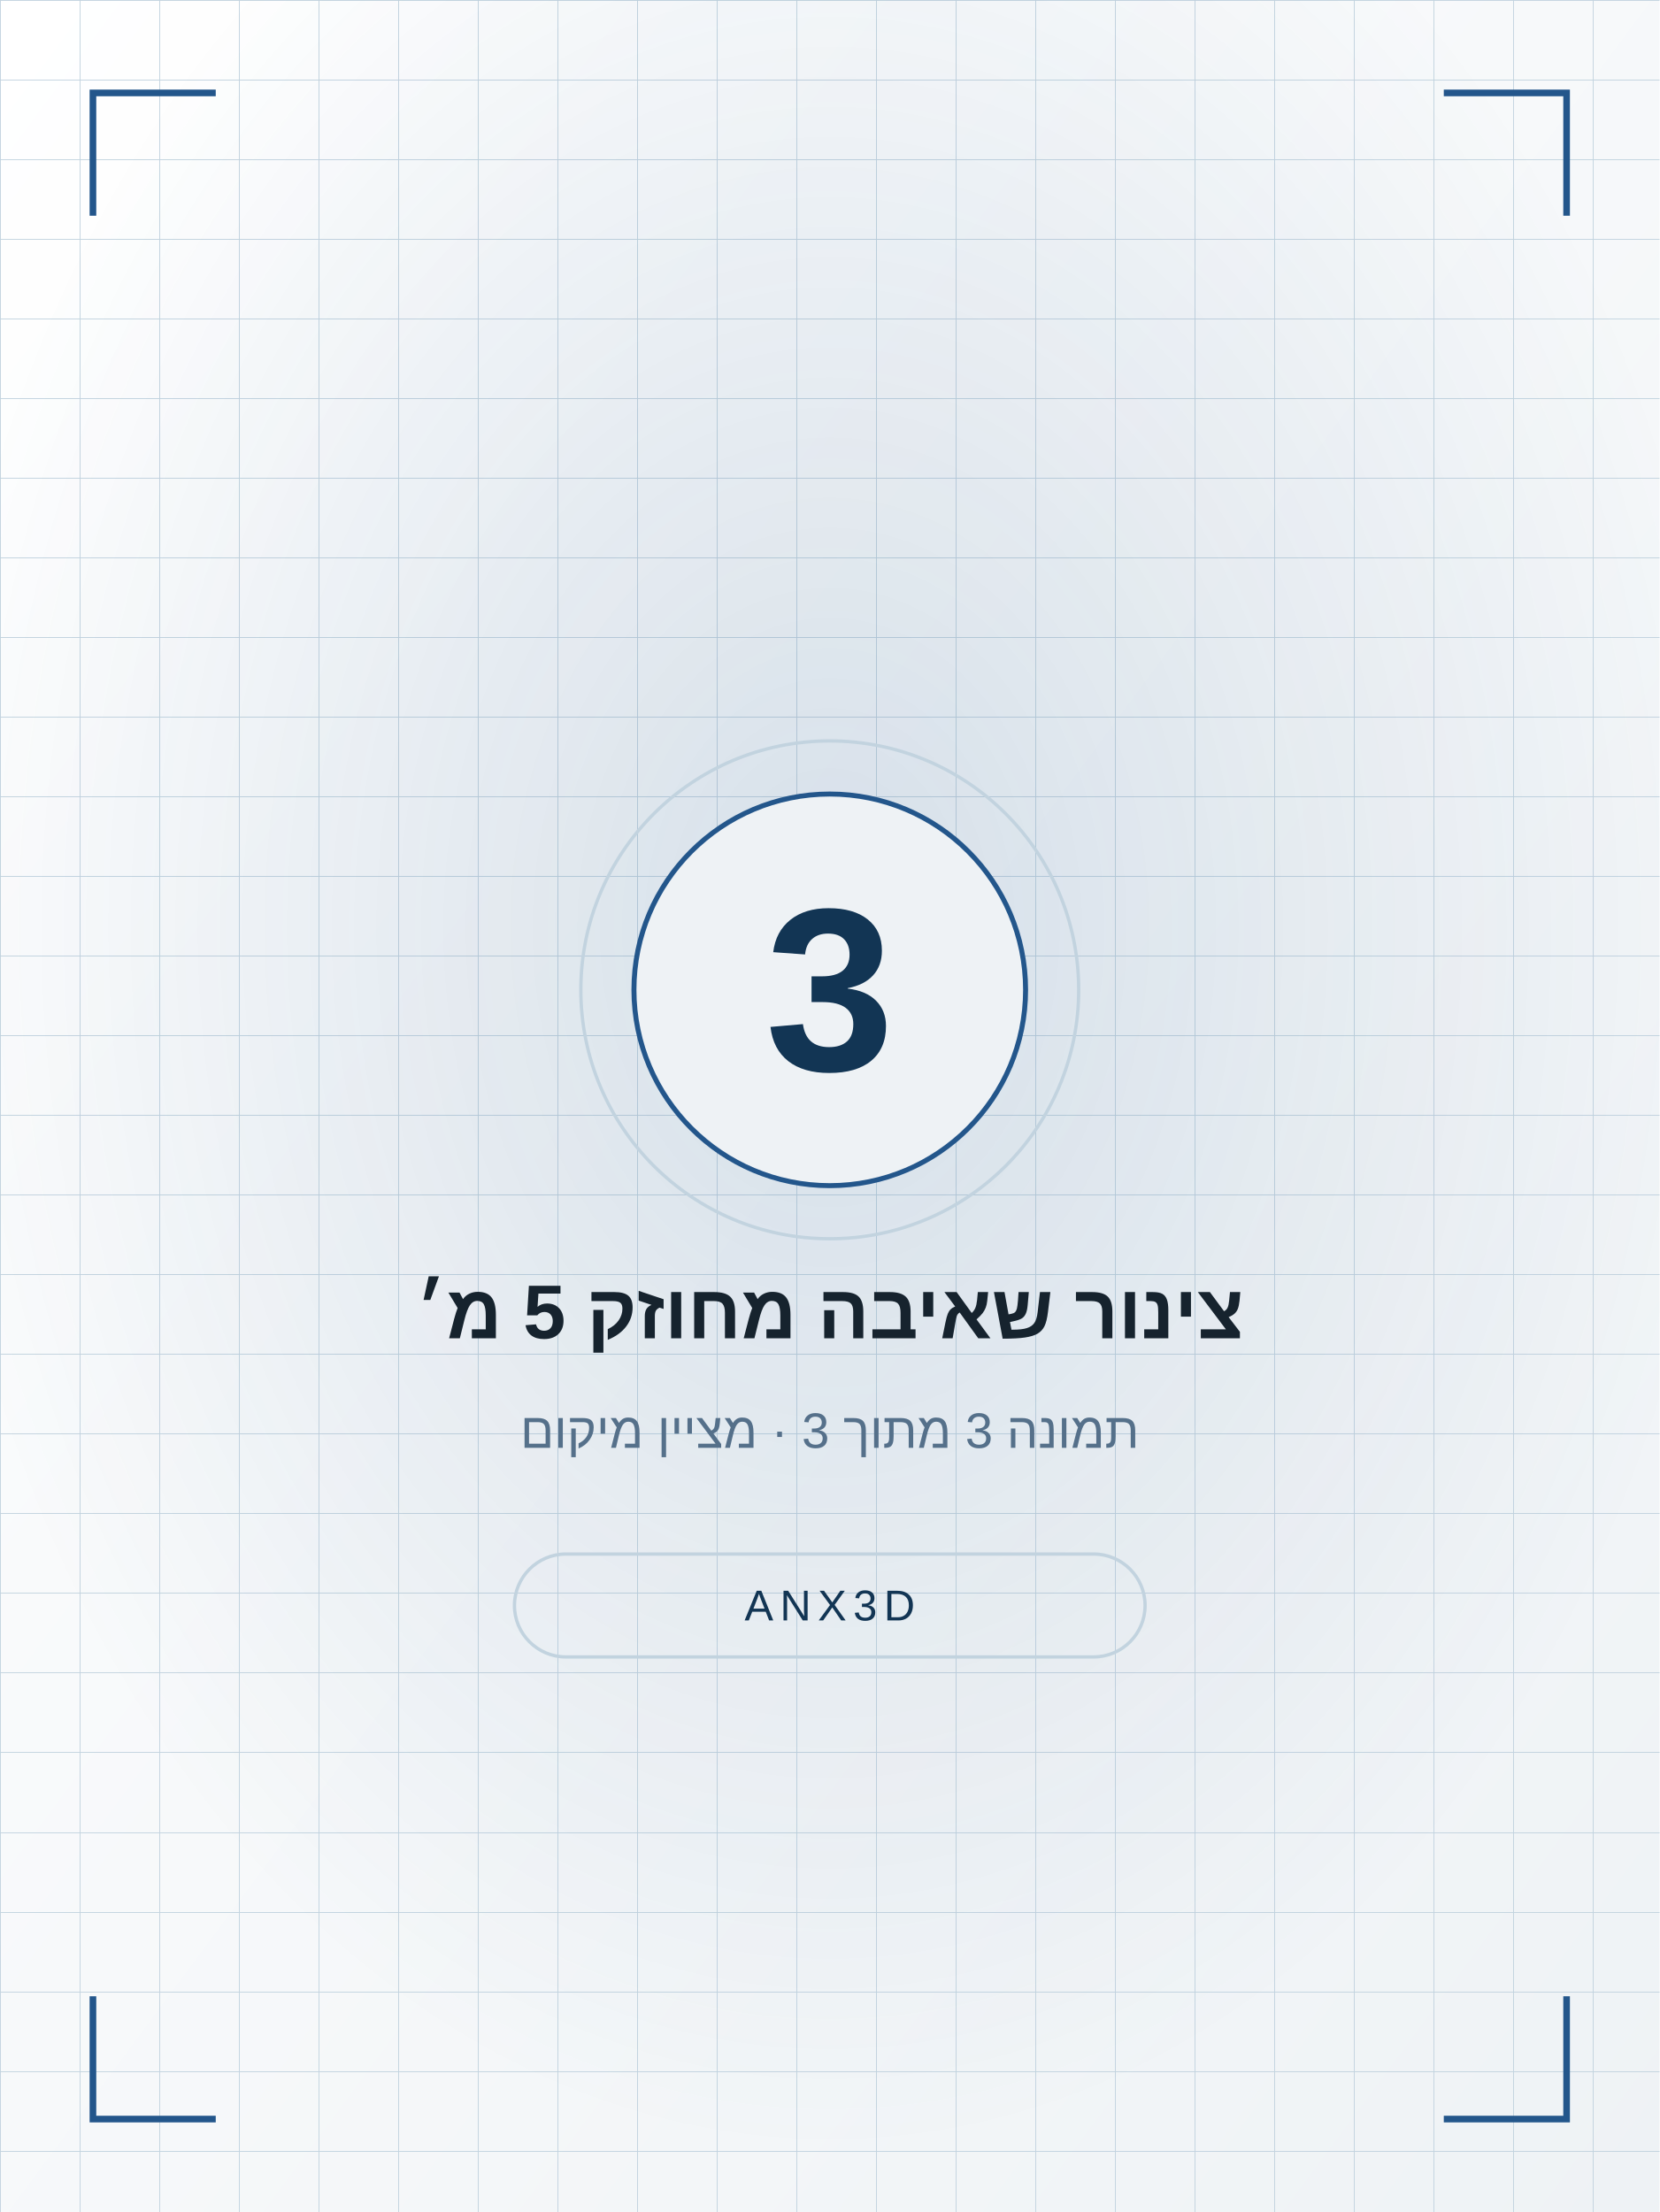
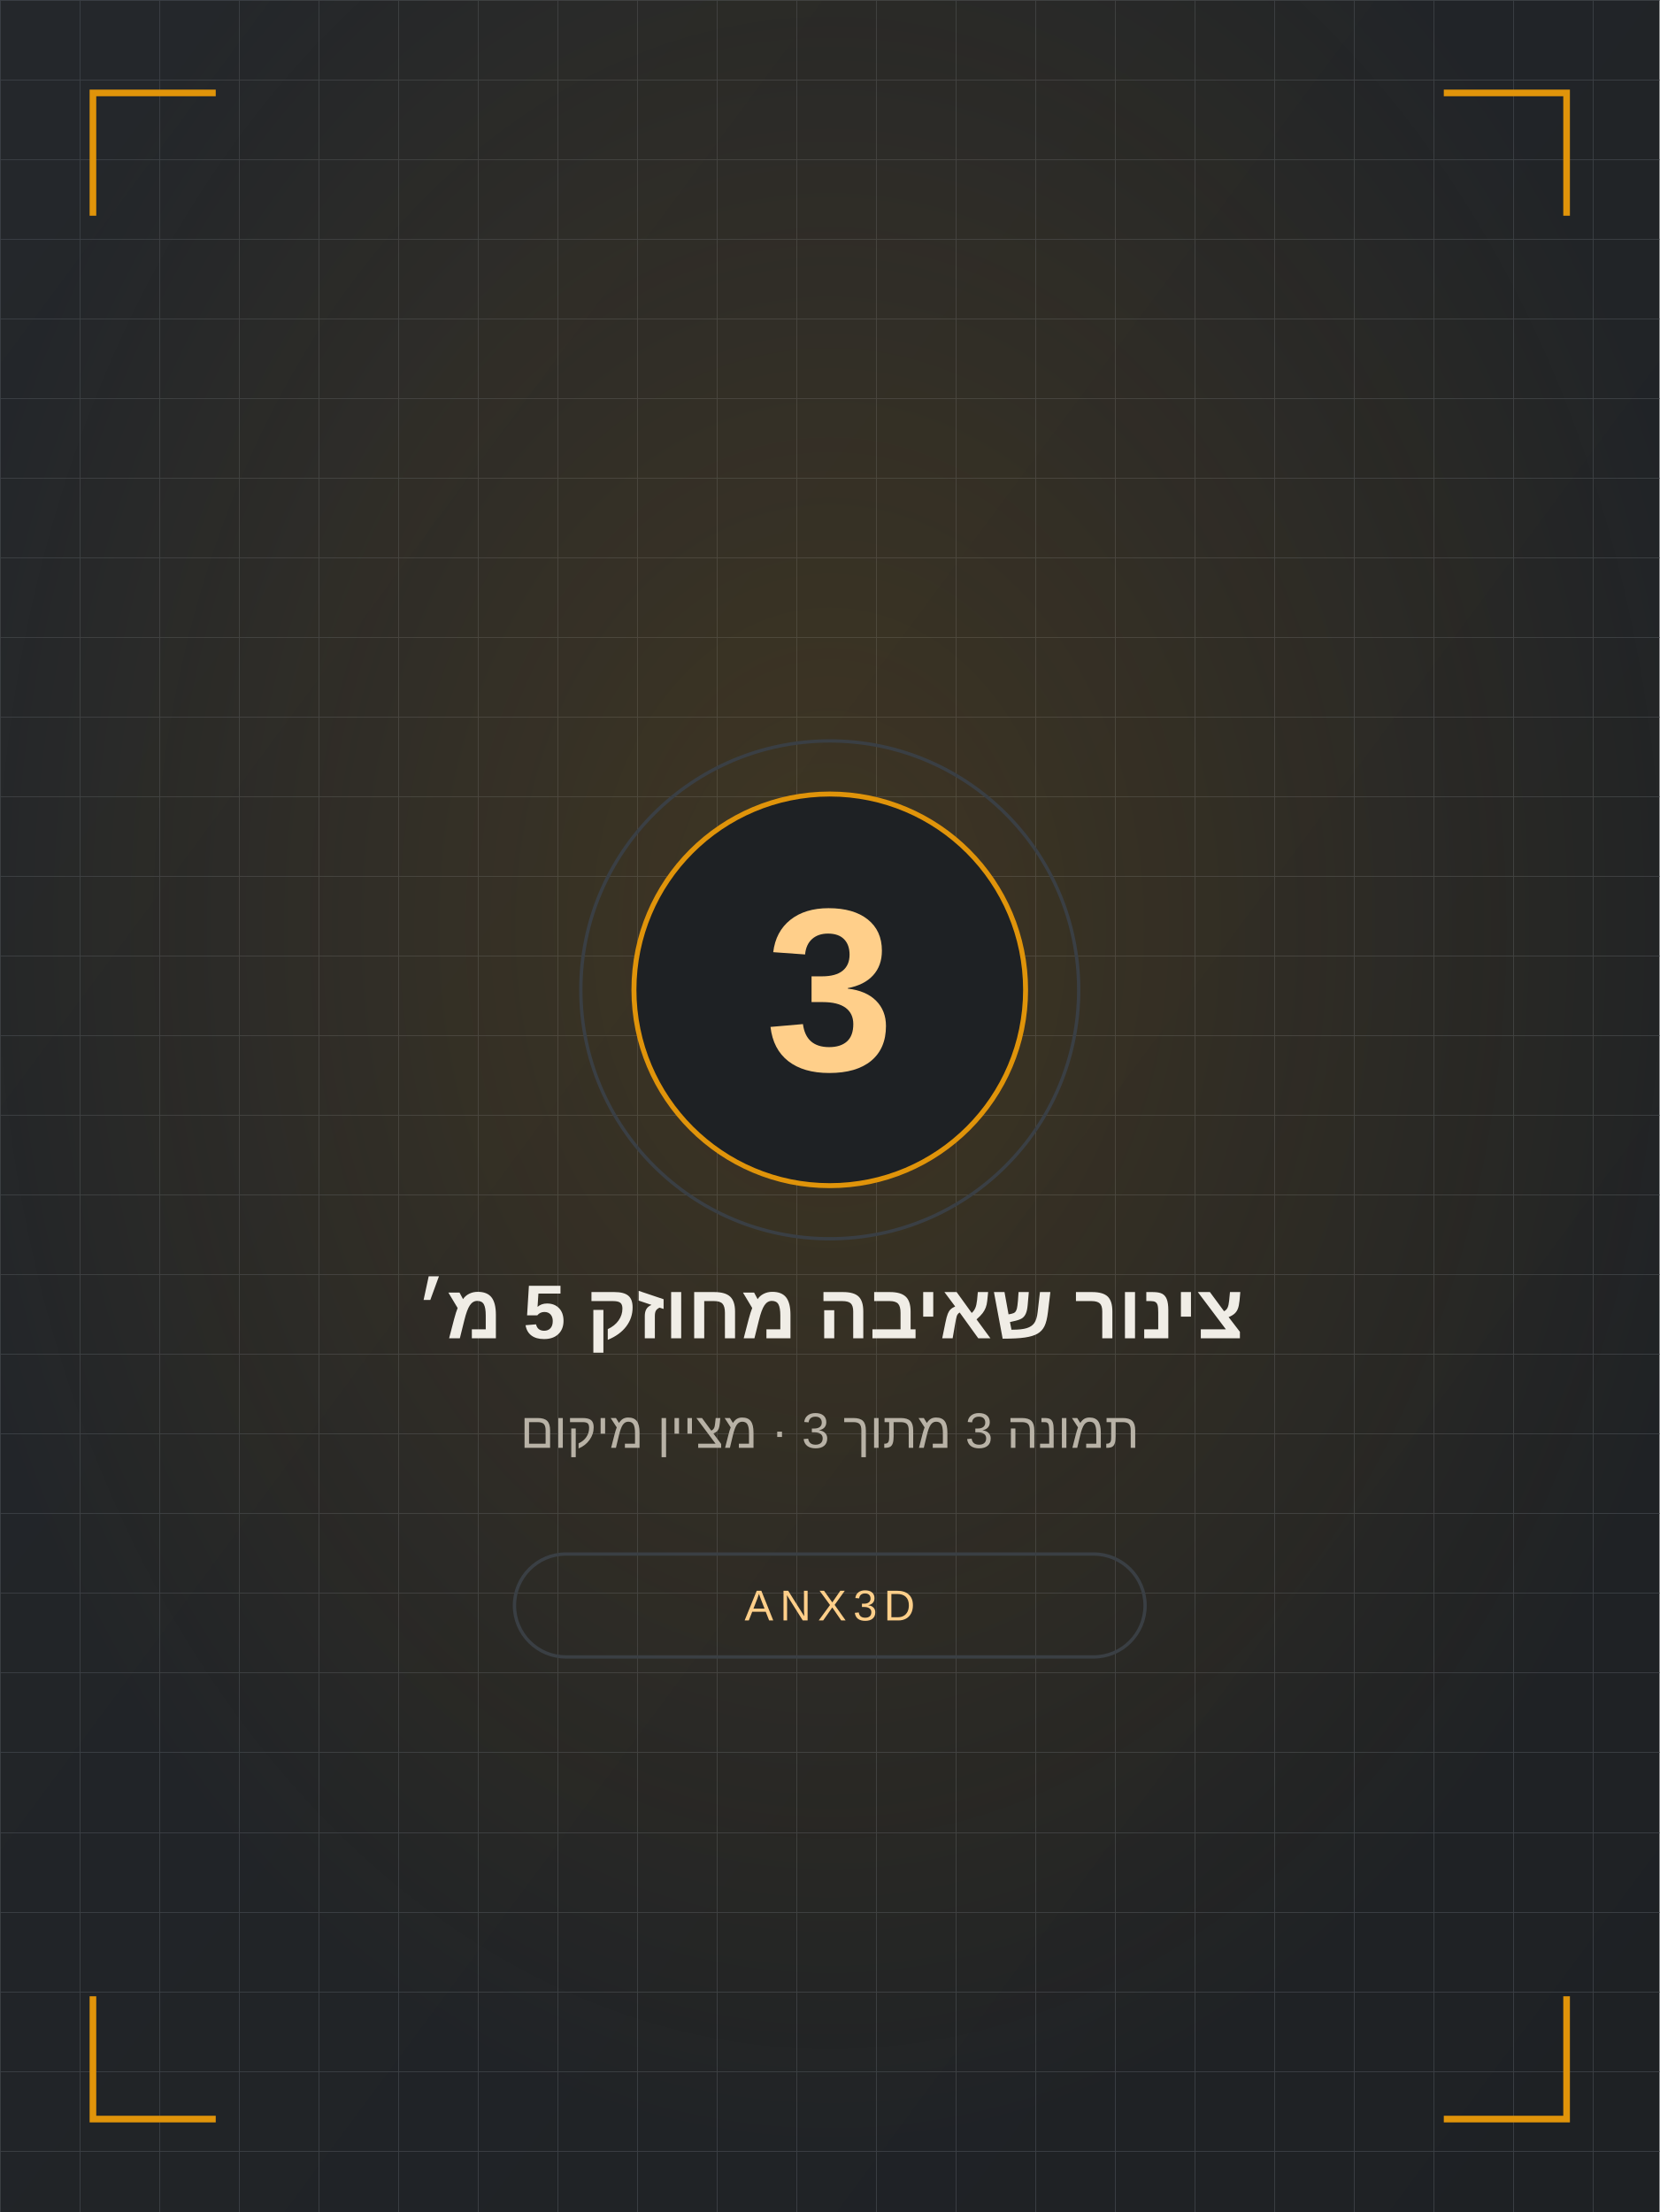
<svg xmlns="http://www.w3.org/2000/svg" width="1000" height="1333" viewBox="0 0 1000 1333" role="img" aria-label="צינור שאיבה מחוזק 5 מ׳ — תמונה 3 מתוך 3 (מציין מיקום)">
  <defs>
    <linearGradient id="bg" x1="0" y1="0" x2="1" y2="1">
-       <stop offset="0%" stop-color="#ffffff" />
-       <stop offset="100%" stop-color="#eef2f5" />
+       <stop offset="0%" stop-color="#24272b" />
+       <stop offset="100%" stop-color="#1e2124" />
    </linearGradient>
    <pattern id="grid" width="48" height="48" patternUnits="userSpaceOnUse">
-       <path d="M48 0H0V48" fill="none" stroke="#c2d3df" stroke-width="1" />
+       <path d="M48 0H0V48" fill="none" stroke="#3a3f44" stroke-width="1" />
    </pattern>
    <radialGradient id="glow" cx="50%" cy="42%" r="55%">
-       <stop offset="0%" stop-color="#23568b" stop-opacity="0.16" />
-       <stop offset="100%" stop-color="#23568b" stop-opacity="0" />
+       <stop offset="0%" stop-color="#e0940a" stop-opacity="0.16" />
+       <stop offset="100%" stop-color="#e0940a" stop-opacity="0" />
    </radialGradient>
  </defs>
  <rect width="1000" height="1333" fill="url(#bg)" />
  <rect width="1000" height="1333" fill="url(#grid)" />
  <rect width="1000" height="1333" fill="url(#glow)" />
-   <path d="M56 128V56h72" fill="none" stroke="#23568b" stroke-width="4" stroke-linecap="square" />
-   <path d="M872 56h72v72" fill="none" stroke="#23568b" stroke-width="4" stroke-linecap="square" />
-   <path d="M944 1205v72h-72" fill="none" stroke="#23568b" stroke-width="4" stroke-linecap="square" />
-   <path d="M128 1277H56v-72" fill="none" stroke="#23568b" stroke-width="4" stroke-linecap="square" />
-   <circle cx="500" cy="596.5" r="150" fill="none" stroke="#c2d3df" stroke-width="2" />
-   <circle cx="500" cy="596.5" r="118" fill="#eef2f5" stroke="#23568b" stroke-width="3" />
-   <text x="500" y="596.5" text-anchor="middle" dominant-baseline="central" font-family="Heebo, Arial, sans-serif" font-size="140" font-weight="700" fill="#123554">3</text>
-   <text x="500" y="806.5" text-anchor="middle" direction="rtl" font-family="Heebo, Arial, sans-serif" font-size="46" font-weight="700" fill="#16232e">צינור שאיבה מחוזק 5 מ׳</text>
-   <text x="500" y="872.5" text-anchor="middle" direction="rtl" font-family="Heebo, Arial, sans-serif" font-size="30" fill="#55708a">תמונה 3 מתוך 3 · מציין מיקום</text>
-   <rect x="310" y="936.5" width="380" height="62" rx="31" fill="none" stroke="#c2d3df" stroke-width="2" />
-   <text x="500" y="967.5" text-anchor="middle" dominant-baseline="central" font-family="Heebo, Arial, sans-serif" font-size="26" letter-spacing="4" fill="#123554">ANX3D</text>
+   <path d="M56 128V56h72" fill="none" stroke="#e0940a" stroke-width="4" stroke-linecap="square" />
+   <path d="M872 56h72v72" fill="none" stroke="#e0940a" stroke-width="4" stroke-linecap="square" />
+   <path d="M944 1205v72h-72" fill="none" stroke="#e0940a" stroke-width="4" stroke-linecap="square" />
+   <path d="M128 1277H56v-72" fill="none" stroke="#e0940a" stroke-width="4" stroke-linecap="square" />
+   <circle cx="500" cy="596.5" r="150" fill="none" stroke="#3a3f44" stroke-width="2" />
+   <circle cx="500" cy="596.5" r="118" fill="#1e2124" stroke="#e0940a" stroke-width="3" />
+   <text x="500" y="596.5" text-anchor="middle" dominant-baseline="central" font-family="Heebo, Arial, sans-serif" font-size="140" font-weight="700" fill="#ffcf8a">3</text>
+   <text x="500" y="806.5" text-anchor="middle" direction="rtl" font-family="Heebo, Arial, sans-serif" font-size="46" font-weight="700" fill="#f0ede6">צינור שאיבה מחוזק 5 מ׳</text>
+   <text x="500" y="872.5" text-anchor="middle" direction="rtl" font-family="Heebo, Arial, sans-serif" font-size="30" fill="#b8b2a6">תמונה 3 מתוך 3 · מציין מיקום</text>
+   <rect x="310" y="936.5" width="380" height="62" rx="31" fill="none" stroke="#3a3f44" stroke-width="2" />
+   <text x="500" y="967.5" text-anchor="middle" dominant-baseline="central" font-family="Heebo, Arial, sans-serif" font-size="26" letter-spacing="4" fill="#ffcf8a">ANX3D</text>
</svg>
